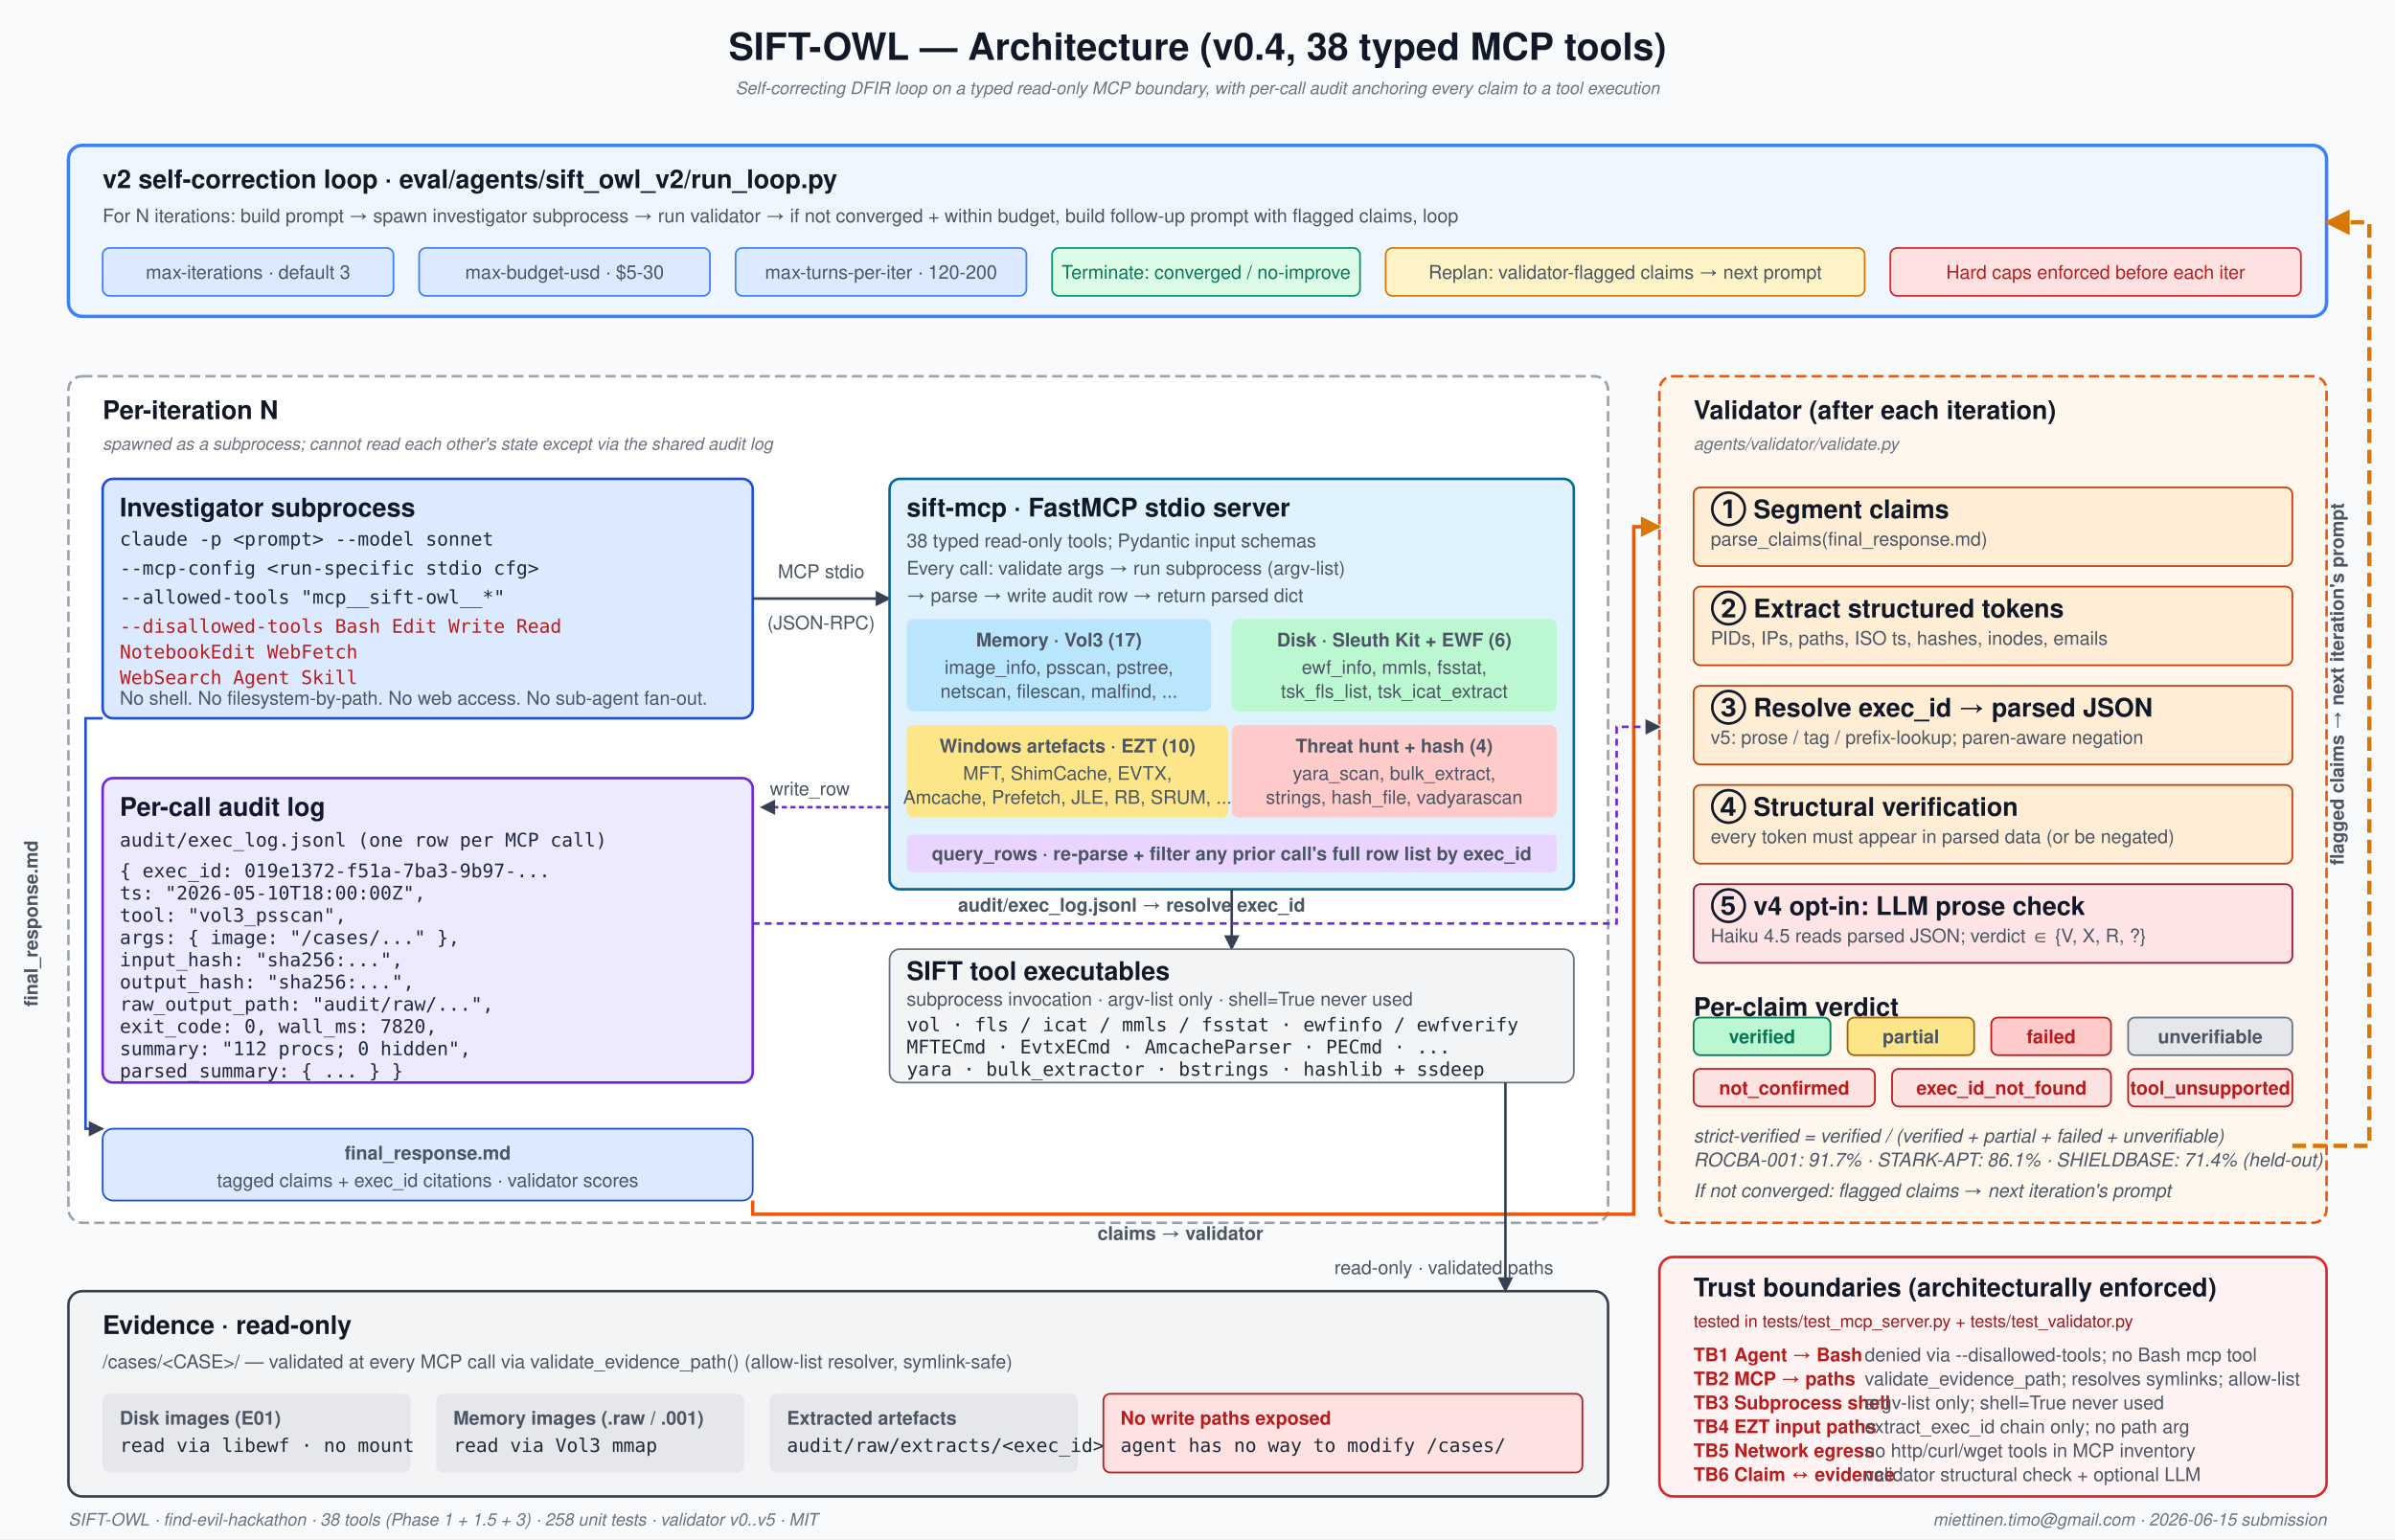
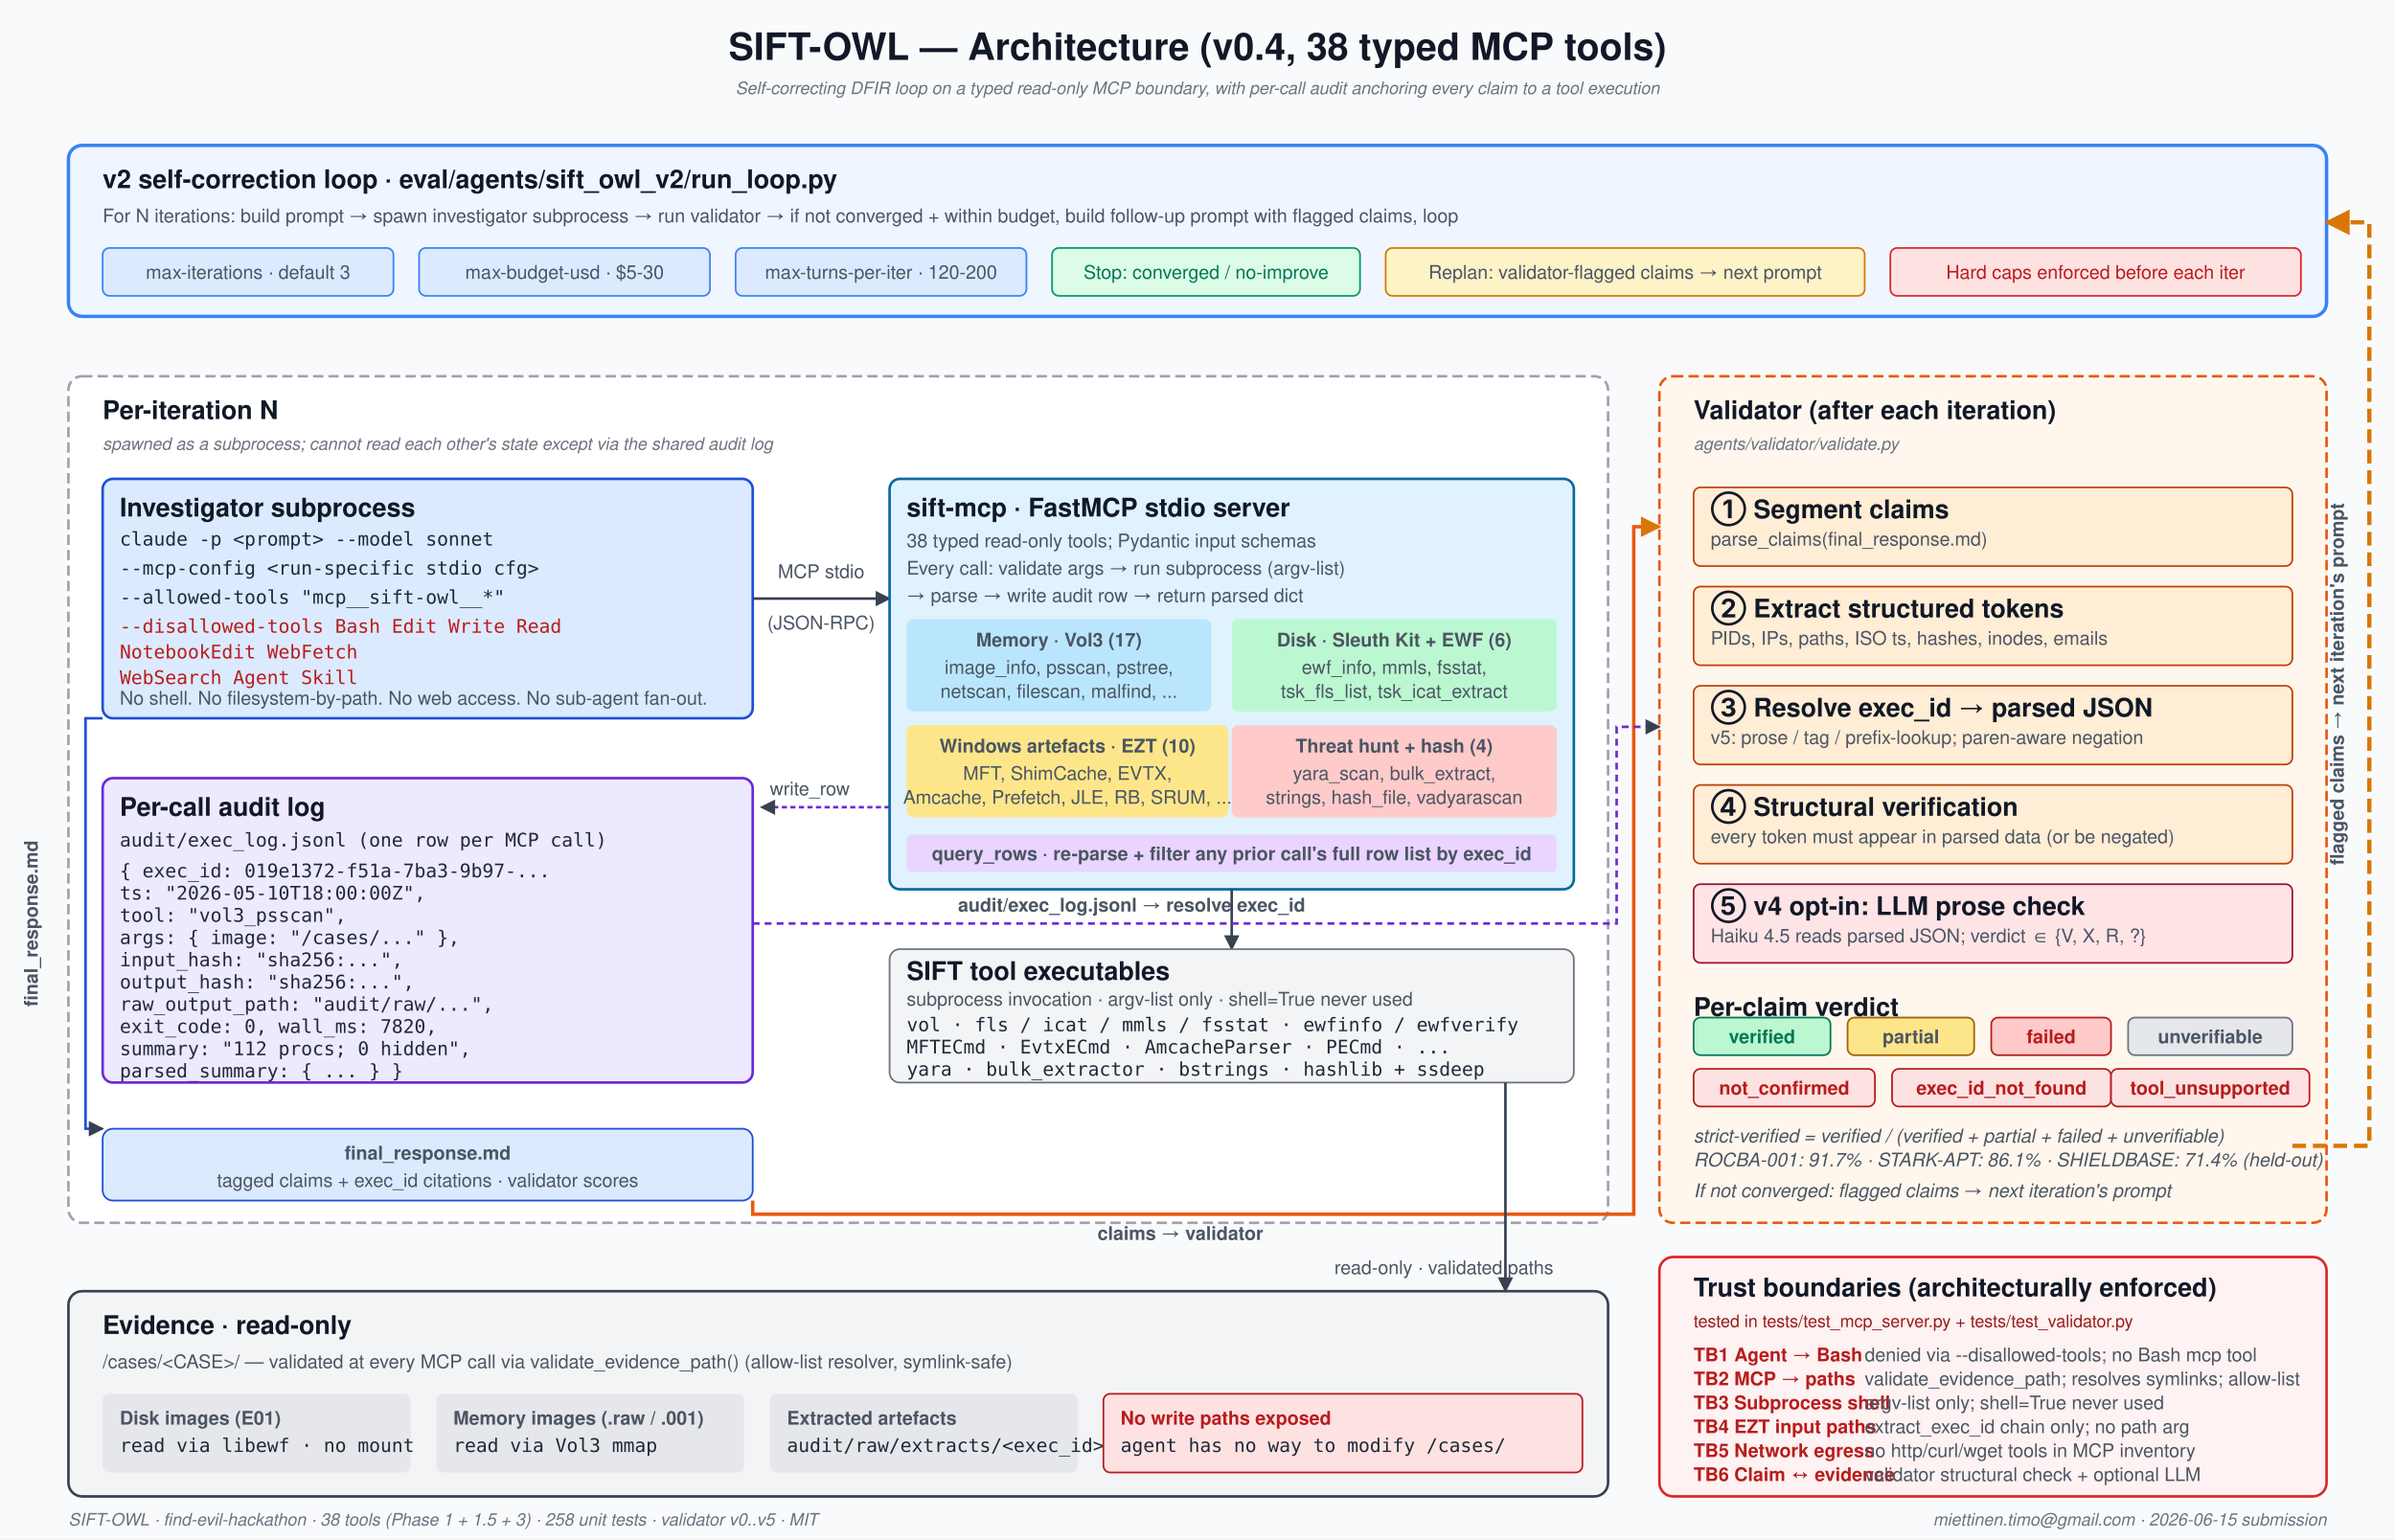
<svg xmlns="http://www.w3.org/2000/svg" viewBox="0 0 1400 900" font-family="-apple-system, BlinkMacSystemFont, 'Helvetica Neue', Helvetica, Arial, sans-serif">
  <defs>
    <marker id="arrow" viewBox="0 0 10 10" refX="9" refY="5" markerWidth="6" markerHeight="6" orient="auto-start-reverse">
      <path d="M 0 0 L 10 5 L 0 10 z" fill="#374151" />
    </marker>
    <marker id="arrow-loop" viewBox="0 0 10 10" refX="9" refY="5" markerWidth="6" markerHeight="6" orient="auto-start-reverse">
      <path d="M 0 0 L 10 5 L 0 10 z" fill="#d97706" />
    </marker>
    <marker id="arrow-red" viewBox="0 0 10 10" refX="9" refY="5" markerWidth="6" markerHeight="6" orient="auto-start-reverse">
      <path d="M 0 0 L 10 5 L 0 10 z" fill="#dc2626" />
    </marker>
    <style>
      .h1     { font-size: 22px; font-weight: 700; fill: #111827; }
      .h2     { font-size: 15px; font-weight: 700; fill: #111827; }
      .label  { font-size: 13px; fill: #1f2937; }
      .small  { font-size: 11px; fill: #4b5563; }
      .mono   { font-family: 'SF Mono','Menlo','Consolas',monospace; font-size: 11px; fill: #1f2937; }
      .denied { font-size: 11px; fill: #b91c1c; }
      .ok     { font-size: 11px; fill: #047857; }
      .tb     { font-size: 11px; fill: #b91c1c; font-weight: 700; }
      .tbnote { font-size: 10px; fill: #991b1b; }
      .meta   { font-size: 10px; fill: #6b7280; font-style: italic; }
    </style>
  </defs>
  <rect width="1400" height="900" fill="#f9fafb" />
  <text x="700" y="35" class="h1" text-anchor="middle">SIFT-OWL — Architecture (v0.4, 38 typed MCP tools)</text>
  <text x="700" y="55" class="meta" text-anchor="middle">Self-correcting DFIR loop on a typed read-only MCP boundary, with per-call audit anchoring every claim to a tool execution</text>
  <g>
    <rect x="40" y="85" width="1320" height="100" rx="8" fill="#eff6ff" stroke="#3b82f6" stroke-width="2" />
    <text x="60" y="110" class="h2">v2 self-correction loop  ·  eval/agents/sift_owl_v2/run_loop.py</text>
    <text x="60" y="130" class="small">For N iterations: build prompt → spawn investigator subprocess → run validator → if not converged + within budget, build follow-up prompt with flagged claims, loop</text>
    <g transform="translate(60, 145)">
      <rect width="170" height="28" rx="4" fill="#dbeafe" stroke="#3b82f6" />
      <text x="85" y="18" class="small" text-anchor="middle">max-iterations  ·  default 3</text>
    </g>
    <g transform="translate(245, 145)">
      <rect width="170" height="28" rx="4" fill="#dbeafe" stroke="#3b82f6" />
      <text x="85" y="18" class="small" text-anchor="middle">max-budget-usd  ·  $5-30</text>
    </g>
    <g transform="translate(430, 145)">
      <rect width="170" height="28" rx="4" fill="#dbeafe" stroke="#3b82f6" />
      <text x="85" y="18" class="small" text-anchor="middle">max-turns-per-iter  ·  120-200</text>
    </g>
    <g transform="translate(615, 145)">
      <rect width="180" height="28" rx="4" fill="#dcfce7" stroke="#059669" />
-       <text x="90" y="18" class="ok" text-anchor="middle">Terminate: converged / no-improve</text>
+       <text x="90" y="18" class="ok" text-anchor="middle">Stop: converged / no-improve</text>
    </g>
    <g transform="translate(810, 145)">
      <rect width="280" height="28" rx="4" fill="#fef3c7" stroke="#d97706" />
      <text x="140" y="18" class="small" text-anchor="middle" fill="#92400e">Replan: validator-flagged claims → next prompt</text>
    </g>
    <g transform="translate(1105, 145)">
      <rect width="240" height="28" rx="4" fill="#fee2e2" stroke="#dc2626" />
      <text x="120" y="18" class="denied" text-anchor="middle">Hard caps enforced before each iter</text>
    </g>
  </g>
  <g>
    <rect x="40" y="220" width="900" height="495" rx="8" fill="#ffffff" stroke="#9ca3af" stroke-width="1.5" stroke-dasharray="6 3" />
    <text x="60" y="245" class="h2">Per-iteration N</text>
    <text x="60" y="263" class="meta">spawned as a subprocess; cannot read each other's state except via the shared audit log</text>
    <g>
      <rect x="60" y="280" width="380" height="140" rx="6" fill="#dbeafe" stroke="#1d4ed8" stroke-width="1.5" />
      <text x="70" y="302" class="h2">Investigator subprocess</text>
      <text x="70" y="319" class="mono">claude -p &lt;prompt&gt;  --model sonnet</text>
      <text x="70" y="336" class="mono">  --mcp-config &lt;run-specific stdio cfg&gt;</text>
      <text x="70" y="353" class="mono">  --allowed-tools "mcp__sift-owl__*"</text>
      <text x="70" y="370" class="denied" font-family="'SF Mono','Menlo','Consolas',monospace">  --disallowed-tools Bash Edit Write Read</text>
      <text x="70" y="385" class="denied" font-family="'SF Mono','Menlo','Consolas',monospace">                     NotebookEdit WebFetch</text>
      <text x="70" y="400" class="denied" font-family="'SF Mono','Menlo','Consolas',monospace">                     WebSearch Agent Skill</text>
      <text x="70" y="412" class="small">No shell. No filesystem-by-path. No web access. No sub-agent fan-out.</text>
    </g>
    <path d="M 440 350 L 520 350" stroke="#374151" stroke-width="1.5" fill="none" marker-end="url(#arrow)" />
    <text x="480" y="338" class="small" text-anchor="middle">MCP stdio</text>
    <text x="480" y="368" class="small" text-anchor="middle">(JSON-RPC)</text>
    <g>
      <rect x="520" y="280" width="400" height="240" rx="6" fill="#e0f2fe" stroke="#0369a1" stroke-width="1.5" />
      <text x="530" y="302" class="h2">sift-mcp  ·  FastMCP stdio server</text>
      <text x="530" y="320" class="small">38 typed read-only tools; Pydantic input schemas</text>
      <text x="530" y="336" class="small">Every call: validate args → run subprocess (argv-list)</text>
      <text x="530" y="352" class="small">→ parse → write audit row → return parsed dict</text>
      <g>
        <rect x="530" y="362" width="178" height="54" rx="4" fill="#bae6fd" />
        <text x="619" y="378" class="small" text-anchor="middle" font-weight="700">Memory · Vol3 (17)</text>
        <text x="619" y="394" class="small" text-anchor="middle">image_info, psscan, pstree,</text>
        <text x="619" y="408" class="small" text-anchor="middle" font-size="10">netscan, filescan, malfind, ...</text>
      </g>
      <g>
        <rect x="720" y="362" width="190" height="54" rx="4" fill="#bbf7d0" />
        <text x="815" y="378" class="small" text-anchor="middle" font-weight="700">Disk · Sleuth Kit + EWF (6)</text>
        <text x="815" y="394" class="small" text-anchor="middle">ewf_info, mmls, fsstat,</text>
        <text x="815" y="408" class="small" text-anchor="middle" font-size="10">tsk_fls_list, tsk_icat_extract</text>
      </g>
      <g>
        <rect x="530" y="424" width="188" height="54" rx="4" fill="#fde68a" />
        <text x="624" y="440" class="small" text-anchor="middle" font-weight="700">Windows artefacts · EZT (10)</text>
        <text x="624" y="456" class="small" text-anchor="middle">MFT, ShimCache, EVTX,</text>
        <text x="624" y="470" class="small" text-anchor="middle" font-size="10">Amcache, Prefetch, JLE, RB, SRUM, ...</text>
      </g>
      <g>
        <rect x="720" y="424" width="190" height="54" rx="4" fill="#fecaca" />
        <text x="815" y="440" class="small" text-anchor="middle" font-weight="700">Threat hunt + hash (4)</text>
        <text x="815" y="456" class="small" text-anchor="middle">yara_scan, bulk_extract,</text>
        <text x="815" y="470" class="small" text-anchor="middle" font-size="10">strings, hash_file, vadyarascan</text>
      </g>
      <g>
        <rect x="530" y="488" width="380" height="22" rx="3" fill="#e9d5ff" />
        <text x="720" y="503" class="small" text-anchor="middle" font-weight="700">query_rows  ·  re-parse + filter any prior call's full row list by exec_id</text>
      </g>
    </g>
    <path d="M 720 520 L 720 555" stroke="#374151" stroke-width="1.5" fill="none" marker-end="url(#arrow)" />
    <g>
      <rect x="520" y="555" width="400" height="78" rx="6" fill="#f3f4f6" stroke="#6b7280" stroke-width="1" />
      <text x="530" y="573" class="h2">SIFT tool executables</text>
      <text x="530" y="588" class="small" fill="#6b7280">subprocess invocation  ·  argv-list only  ·  shell=True never used</text>
      <text x="530" y="603" class="mono">vol  ·  fls / icat / mmls / fsstat  ·  ewfinfo / ewfverify</text>
      <text x="530" y="616" class="mono">MFTECmd  ·  EvtxECmd  ·  AmcacheParser  ·  PECmd  ·  ...</text>
      <text x="530" y="629" class="mono">yara  ·  bulk_extractor  ·  bstrings  ·  hashlib + ssdeep</text>
    </g>
    <g>
      <rect x="60" y="455" width="380" height="178" rx="6" fill="#ede9fe" stroke="#6d28d9" stroke-width="1.5" />
      <text x="70" y="477" class="h2">Per-call audit log</text>
      <text x="70" y="495" class="mono">audit/exec_log.jsonl  (one row per MCP call)</text>
      <text x="70" y="513" class="mono" font-size="10">{ exec_id: 019e1372-f51a-7ba3-9b97-...</text>
      <text x="70" y="526" class="mono" font-size="10">  ts: "2026-05-10T18:00:00Z",</text>
      <text x="70" y="539" class="mono" font-size="10">  tool: "vol3_psscan",</text>
      <text x="70" y="552" class="mono" font-size="10">  args: { image: "/cases/..." },</text>
      <text x="70" y="565" class="mono" font-size="10">  input_hash:  "sha256:...",</text>
      <text x="70" y="578" class="mono" font-size="10">  output_hash: "sha256:...",</text>
      <text x="70" y="591" class="mono" font-size="10">  raw_output_path: "audit/raw/...",</text>
      <text x="70" y="604" class="mono" font-size="10">  exit_code: 0, wall_ms: 7820,</text>
      <text x="70" y="617" class="mono" font-size="10">  summary: "112 procs; 0 hidden",</text>
      <text x="70" y="630" class="mono" font-size="10">  parsed_summary: { ... } }</text>
    </g>
    <path d="M 520 472 L 445 472" stroke="#6d28d9" stroke-width="1.5" fill="none" marker-end="url(#arrow)" stroke-dasharray="3 2" />
    <text x="450" y="465" class="small" fill="#6d28d9">write_row</text>
    <path d="M 60 420 L 50 420 L 50 660 L 60 660" stroke="#1d4ed8" stroke-width="1.5" fill="none" marker-end="url(#arrow)" />
    <text x="22" y="540" class="small" fill="#1d4ed8" font-weight="700" transform="rotate(-90 22 540)" text-anchor="middle">final_response.md</text>
  </g>
  <g>
    <rect x="60" y="660" width="380" height="42" rx="6" fill="#dbeafe" stroke="#1d4ed8" />
    <text x="250" y="678" class="small" text-anchor="middle" font-weight="700">final_response.md</text>
    <text x="250" y="694" class="small" text-anchor="middle">tagged claims + exec_id citations  ·  validator scores</text>
  </g>
  <g>
    <rect x="970" y="220" width="390" height="495" rx="8" fill="#fff7ed" stroke="#ea580c" stroke-width="1.5" stroke-dasharray="6 3" />
    <text x="990" y="245" class="h2">Validator (after each iteration)</text>
    <text x="990" y="263" class="meta">agents/validator/validate.py</text>
    <g transform="translate(990, 285)">
      <rect width="350" height="46" rx="4" fill="#ffedd5" stroke="#c2410c" />
      <text x="10" y="18" class="h2" font-size="13">① Segment claims</text>
      <text x="10" y="34" class="small">parse_claims(final_response.md)</text>
    </g>
    <g transform="translate(990, 343)">
      <rect width="350" height="46" rx="4" fill="#ffedd5" stroke="#c2410c" />
      <text x="10" y="18" class="h2" font-size="13">② Extract structured tokens</text>
      <text x="10" y="34" class="small">PIDs, IPs, paths, ISO ts, hashes, inodes, emails</text>
    </g>
    <g transform="translate(990, 401)">
      <rect width="350" height="46" rx="4" fill="#ffedd5" stroke="#c2410c" />
      <text x="10" y="18" class="h2" font-size="13">③ Resolve exec_id → parsed JSON</text>
      <text x="10" y="34" class="small">v5: prose / tag / prefix-lookup; paren-aware negation</text>
    </g>
    <g transform="translate(990, 459)">
      <rect width="350" height="46" rx="4" fill="#ffedd5" stroke="#c2410c" />
      <text x="10" y="18" class="h2" font-size="13">④ Structural verification</text>
      <text x="10" y="34" class="small">every token must appear in parsed data (or be negated)</text>
    </g>
    <g transform="translate(990, 517)">
      <rect width="350" height="46" rx="4" fill="#ffe4e6" stroke="#9f1239" />
      <text x="10" y="18" class="h2" font-size="13">⑤ v4 opt-in: LLM prose check</text>
      <text x="10" y="34" class="small">Haiku 4.5 reads parsed JSON; verdict ∈ {V, X, R, ?}</text>
    </g>
    <g transform="translate(990, 580)">
      <text x="0" y="14" class="h2" font-size="13">Per-claim verdict</text>
    </g>
    <g transform="translate(990, 595)">
      <rect width="80" height="22" rx="4" fill="#bbf7d0" stroke="#047857" />
      <text x="40" y="15" class="ok" text-anchor="middle" font-weight="700">verified</text>
    </g>
    <g transform="translate(1080, 595)">
      <rect width="74" height="22" rx="4" fill="#fde68a" stroke="#a16207" />
      <text x="37" y="15" class="small" text-anchor="middle" font-weight="700">partial</text>
    </g>
    <g transform="translate(1164, 595)">
      <rect width="70" height="22" rx="4" fill="#fecaca" stroke="#b91c1c" />
      <text x="35" y="15" class="denied" text-anchor="middle" font-weight="700">failed</text>
    </g>
    <g transform="translate(1244, 595)">
      <rect width="96" height="22" rx="4" fill="#e5e7eb" stroke="#6b7280" />
      <text x="48" y="15" class="small" text-anchor="middle" font-weight="700">unverifiable</text>
    </g>
    <g transform="translate(990, 625)">
      <rect width="106" height="22" rx="4" fill="#fde2e2" stroke="#b91c1c" />
      <text x="53" y="15" class="denied" text-anchor="middle" font-weight="700">not_confirmed</text>
    </g>
    <g transform="translate(1106, 625)">
      <rect width="128" height="22" rx="4" fill="#fde2e2" stroke="#b91c1c" />
      <text x="64" y="15" class="denied" text-anchor="middle" font-weight="700">exec_id_not_found</text>
    </g>
-     <g transform="translate(1244, 625)">
-       <rect width="96" height="22" rx="4" fill="#fde2e2" stroke="#b91c1c" />
-       <text x="48" y="15" class="denied" text-anchor="middle" font-weight="700">tool_unsupported</text>
+     <g transform="translate(1234, 625)">
+       <rect width="116" height="22" rx="4" fill="#fde2e2" stroke="#b91c1c" />
+       <text x="58" y="15" class="denied" text-anchor="middle" font-weight="700">tool_unsupported</text>
    </g>
    <text x="990" y="668" class="small" font-style="italic" fill="#6b7280">strict-verified = verified / (verified + partial + failed + unverifiable)</text>
    <text x="990" y="682" class="small" font-style="italic" fill="#6b7280">ROCBA-001: 91.7%  ·  STARK-APT: 86.1%  ·  SHIELDBASE: 71.4% (held-out)</text>
    <text x="990" y="700" class="small" font-style="italic" fill="#ea580c">If not converged: flagged claims → next iteration's prompt</text>
  </g>
  <path d="M 440 702 L 440 710 L 955 710 L 955 308 L 970 308" stroke="#ea580c" stroke-width="2" fill="none" marker-end="url(#arrow-loop)" />
  <text x="690" y="725" class="small" fill="#ea580c" font-weight="700" text-anchor="middle">claims  →  validator</text>
  <path d="M 440 540 L 945 540 L 945 425 L 970 425" stroke="#6d28d9" stroke-width="1.5" fill="none" stroke-dasharray="4 3" marker-end="url(#arrow)" />
  <text x="560" y="533" class="small" fill="#6d28d9" font-weight="700">audit/exec_log.jsonl  →  resolve exec_id</text>
  <g>
    <rect x="40" y="755" width="900" height="120" rx="8" fill="#f3f4f6" stroke="#374151" stroke-width="1.5" />
    <text x="60" y="780" class="h2">Evidence  ·  read-only</text>
    <text x="60" y="800" class="small">/cases/&lt;CASE&gt;/  —  validated at every MCP call via validate_evidence_path() (allow-list resolver, symlink-safe)</text>
    <g transform="translate(60, 815)">
      <rect width="180" height="46" rx="4" fill="#e5e7eb" />
      <text x="10" y="18" class="small" font-weight="700">Disk images (E01)</text>
      <text x="10" y="34" class="mono" font-size="10">  read via libewf  ·  no mount</text>
    </g>
    <g transform="translate(255, 815)">
      <rect width="180" height="46" rx="4" fill="#e5e7eb" />
      <text x="10" y="18" class="small" font-weight="700">Memory images (.raw / .001)</text>
      <text x="10" y="34" class="mono" font-size="10">  read via Vol3 mmap</text>
    </g>
    <g transform="translate(450, 815)">
      <rect width="180" height="46" rx="4" fill="#e5e7eb" />
      <text x="10" y="18" class="small" font-weight="700">Extracted artefacts</text>
      <text x="10" y="34" class="mono" font-size="10">  audit/raw/extracts/&lt;exec_id&gt;.bin</text>
    </g>
    <g transform="translate(645, 815)">
      <rect width="280" height="46" rx="4" fill="#fee2e2" stroke="#b91c1c" />
      <text x="10" y="18" class="denied" font-weight="700">No write paths exposed</text>
      <text x="10" y="34" class="mono" font-size="10">  agent has no way to modify /cases/</text>
    </g>
  </g>
  <path d="M 880 633 L 880 755" stroke="#374151" stroke-width="1.5" fill="none" marker-end="url(#arrow)" />
  <text x="780" y="745" class="small">read-only  ·  validated paths</text>
  <g>
    <rect x="970" y="735" width="390" height="140" rx="8" fill="#fef2f2" stroke="#dc2626" stroke-width="1.5" />
    <text x="990" y="758" class="h2">Trust boundaries (architecturally enforced)</text>
    <text x="990" y="776" class="tbnote">tested in tests/test_mcp_server.py + tests/test_validator.py</text>
    <text x="990" y="796" class="tb">TB1  Agent → Bash</text>
    <text x="1090" y="796" class="small" fill="#7f1d1d">denied via --disallowed-tools; no Bash mcp tool</text>
    <text x="990" y="810" class="tb">TB2  MCP → paths</text>
    <text x="1090" y="810" class="small" fill="#7f1d1d">validate_evidence_path; resolves symlinks; allow-list</text>
    <text x="990" y="824" class="tb">TB3  Subprocess shell</text>
    <text x="1090" y="824" class="small" fill="#7f1d1d">argv-list only; shell=True never used</text>
    <text x="990" y="838" class="tb">TB4  EZT input paths</text>
    <text x="1090" y="838" class="small" fill="#7f1d1d">extract_exec_id chain only; no path arg</text>
    <text x="990" y="852" class="tb">TB5  Network egress</text>
    <text x="1090" y="852" class="small" fill="#7f1d1d">no http/curl/wget tools in MCP inventory</text>
    <text x="990" y="866" class="tb">TB6  Claim ↔ evidence</text>
    <text x="1090" y="866" class="small" fill="#7f1d1d">validator structural check + optional LLM</text>
  </g>
  <g>
    <path d="M 1340 670 L 1385 670 L 1385 130 L 1360 130" stroke="#d97706" stroke-width="2.5" fill="none" stroke-dasharray="8 4" marker-end="url(#arrow-loop)" />
    <text x="1370" y="400" class="small" fill="#d97706" font-weight="700" transform="rotate(-90 1370 400)" text-anchor="middle">flagged claims → next iteration's prompt</text>
  </g>
  <text x="40" y="892" class="meta">
    SIFT-OWL · find-evil-hackathon · 38 tools (Phase 1 + 1.5 + 3) · 258 unit tests · validator v0..v5 · MIT
  </text>
  <text x="1360" y="892" class="meta" text-anchor="end">
    miettinen.timo@gmail.com  ·  2026-06-15 submission
  </text>
</svg>
